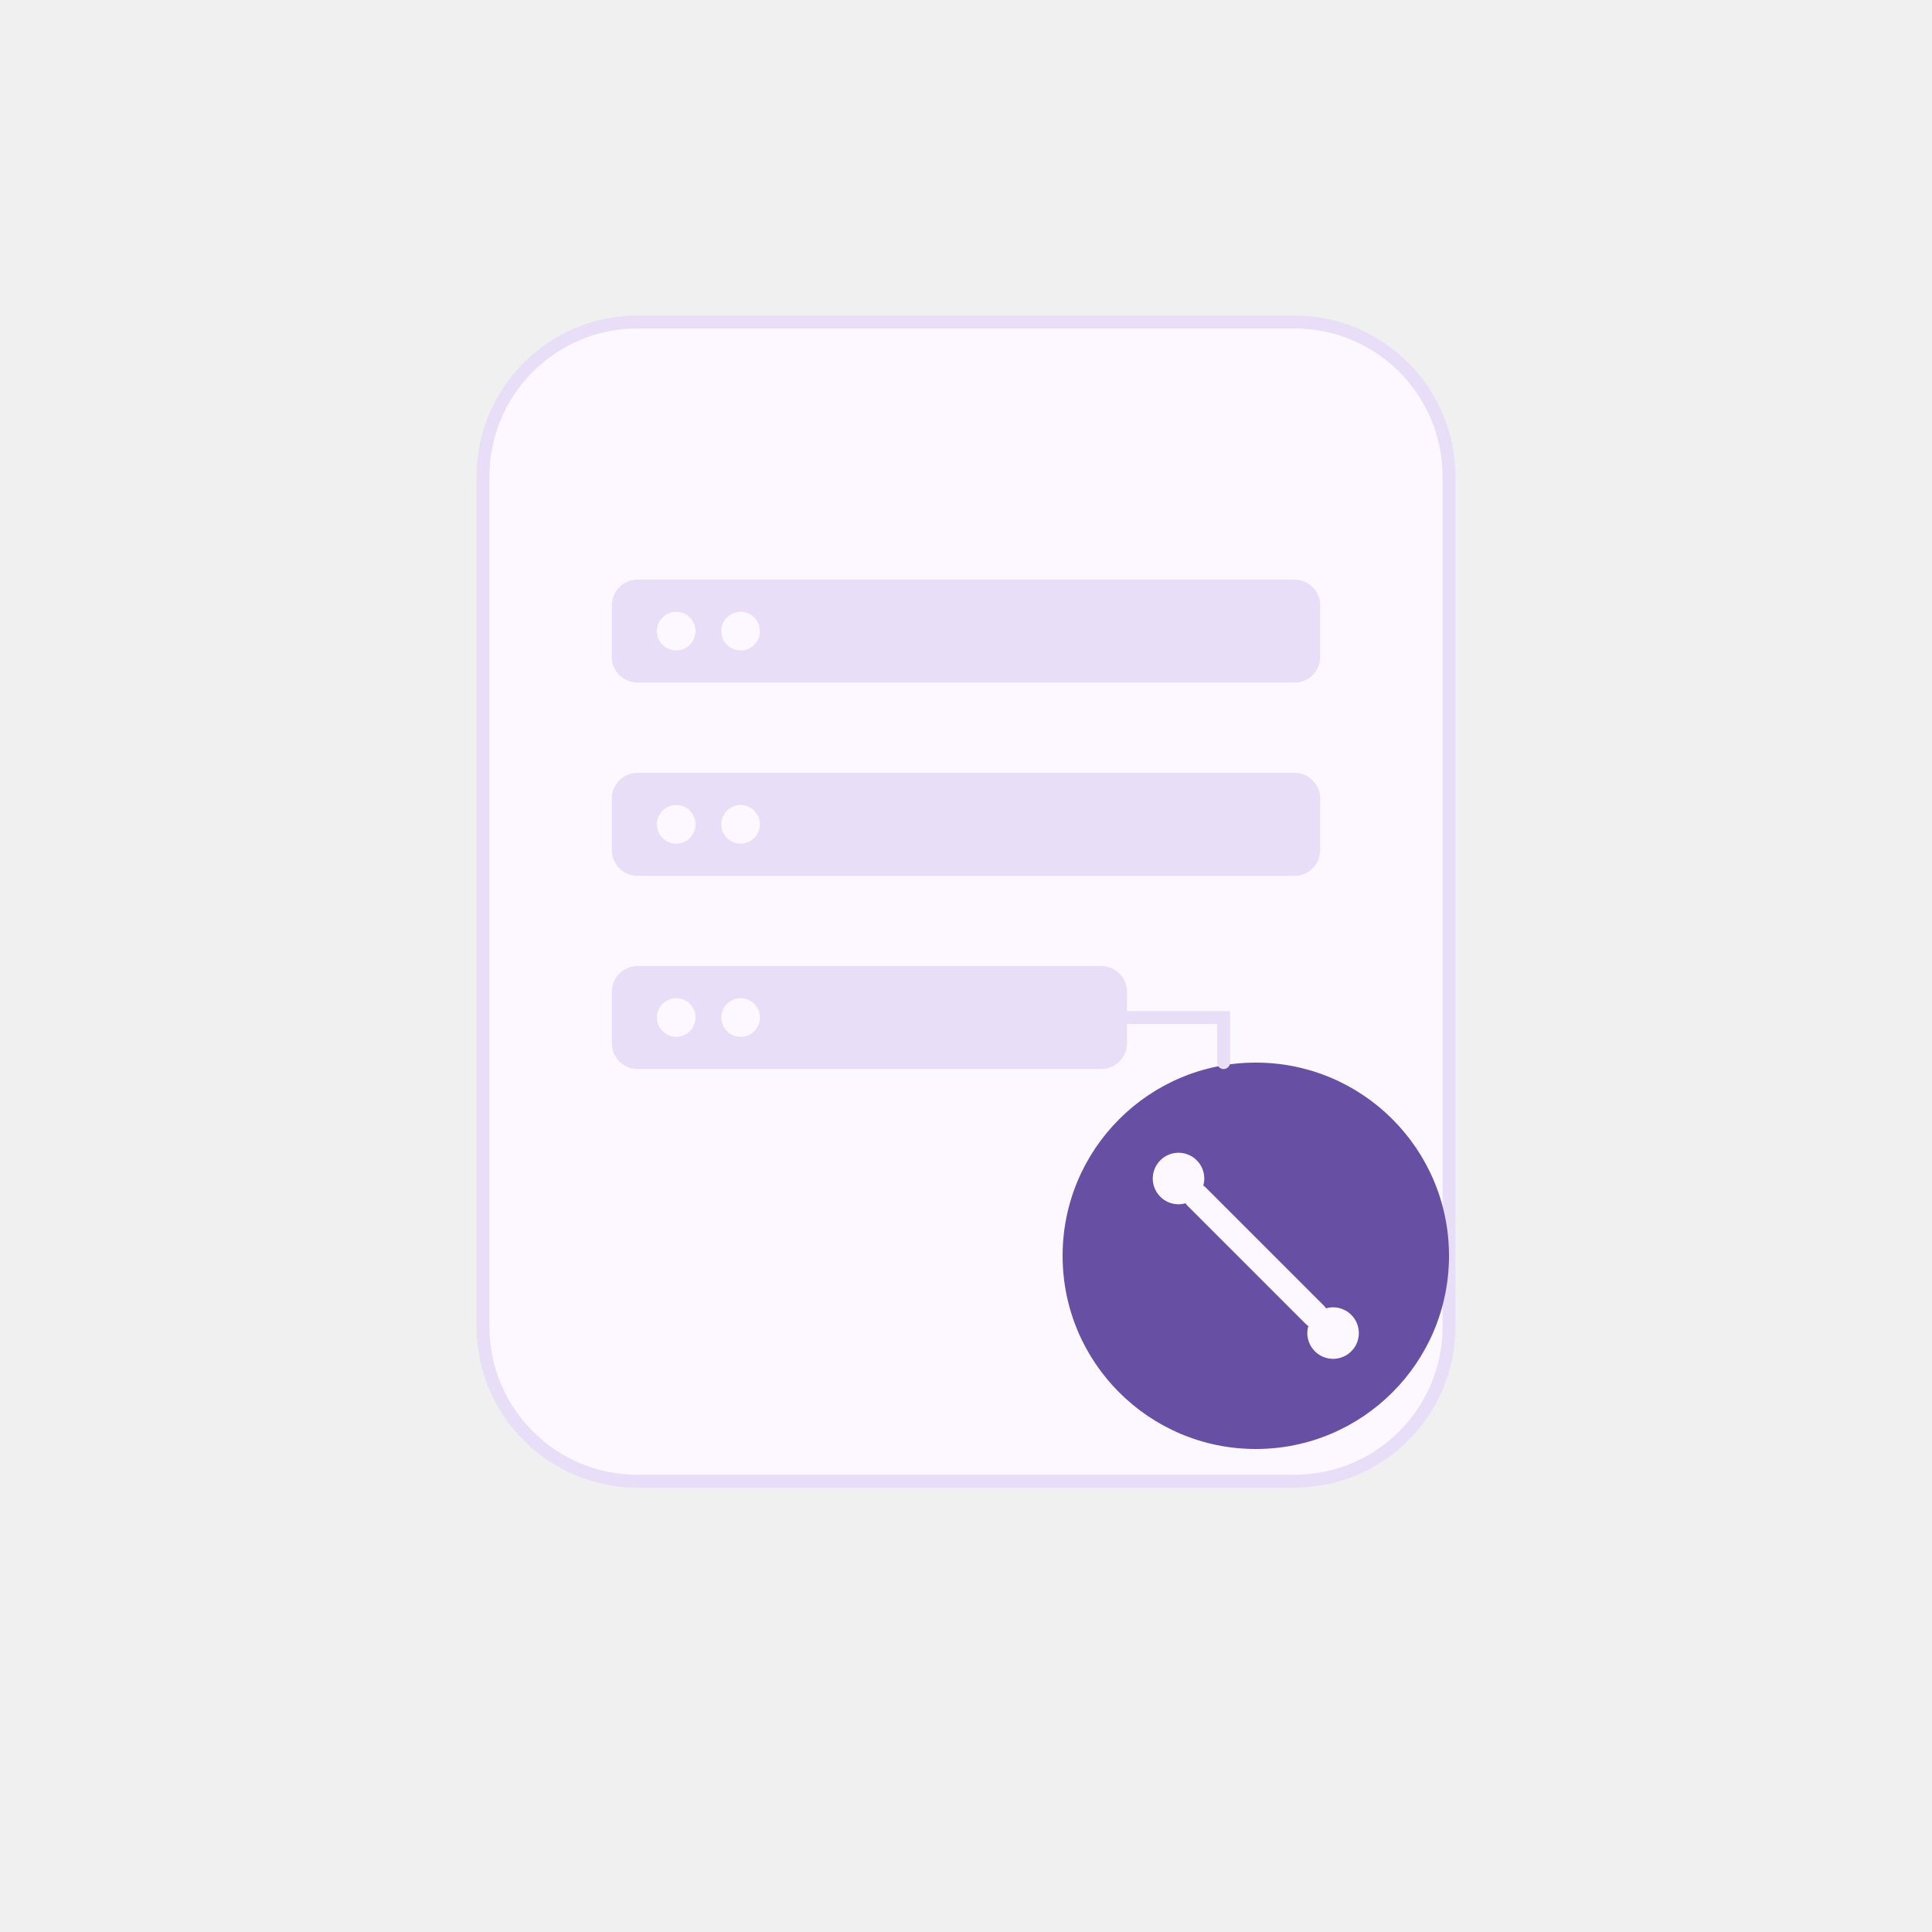
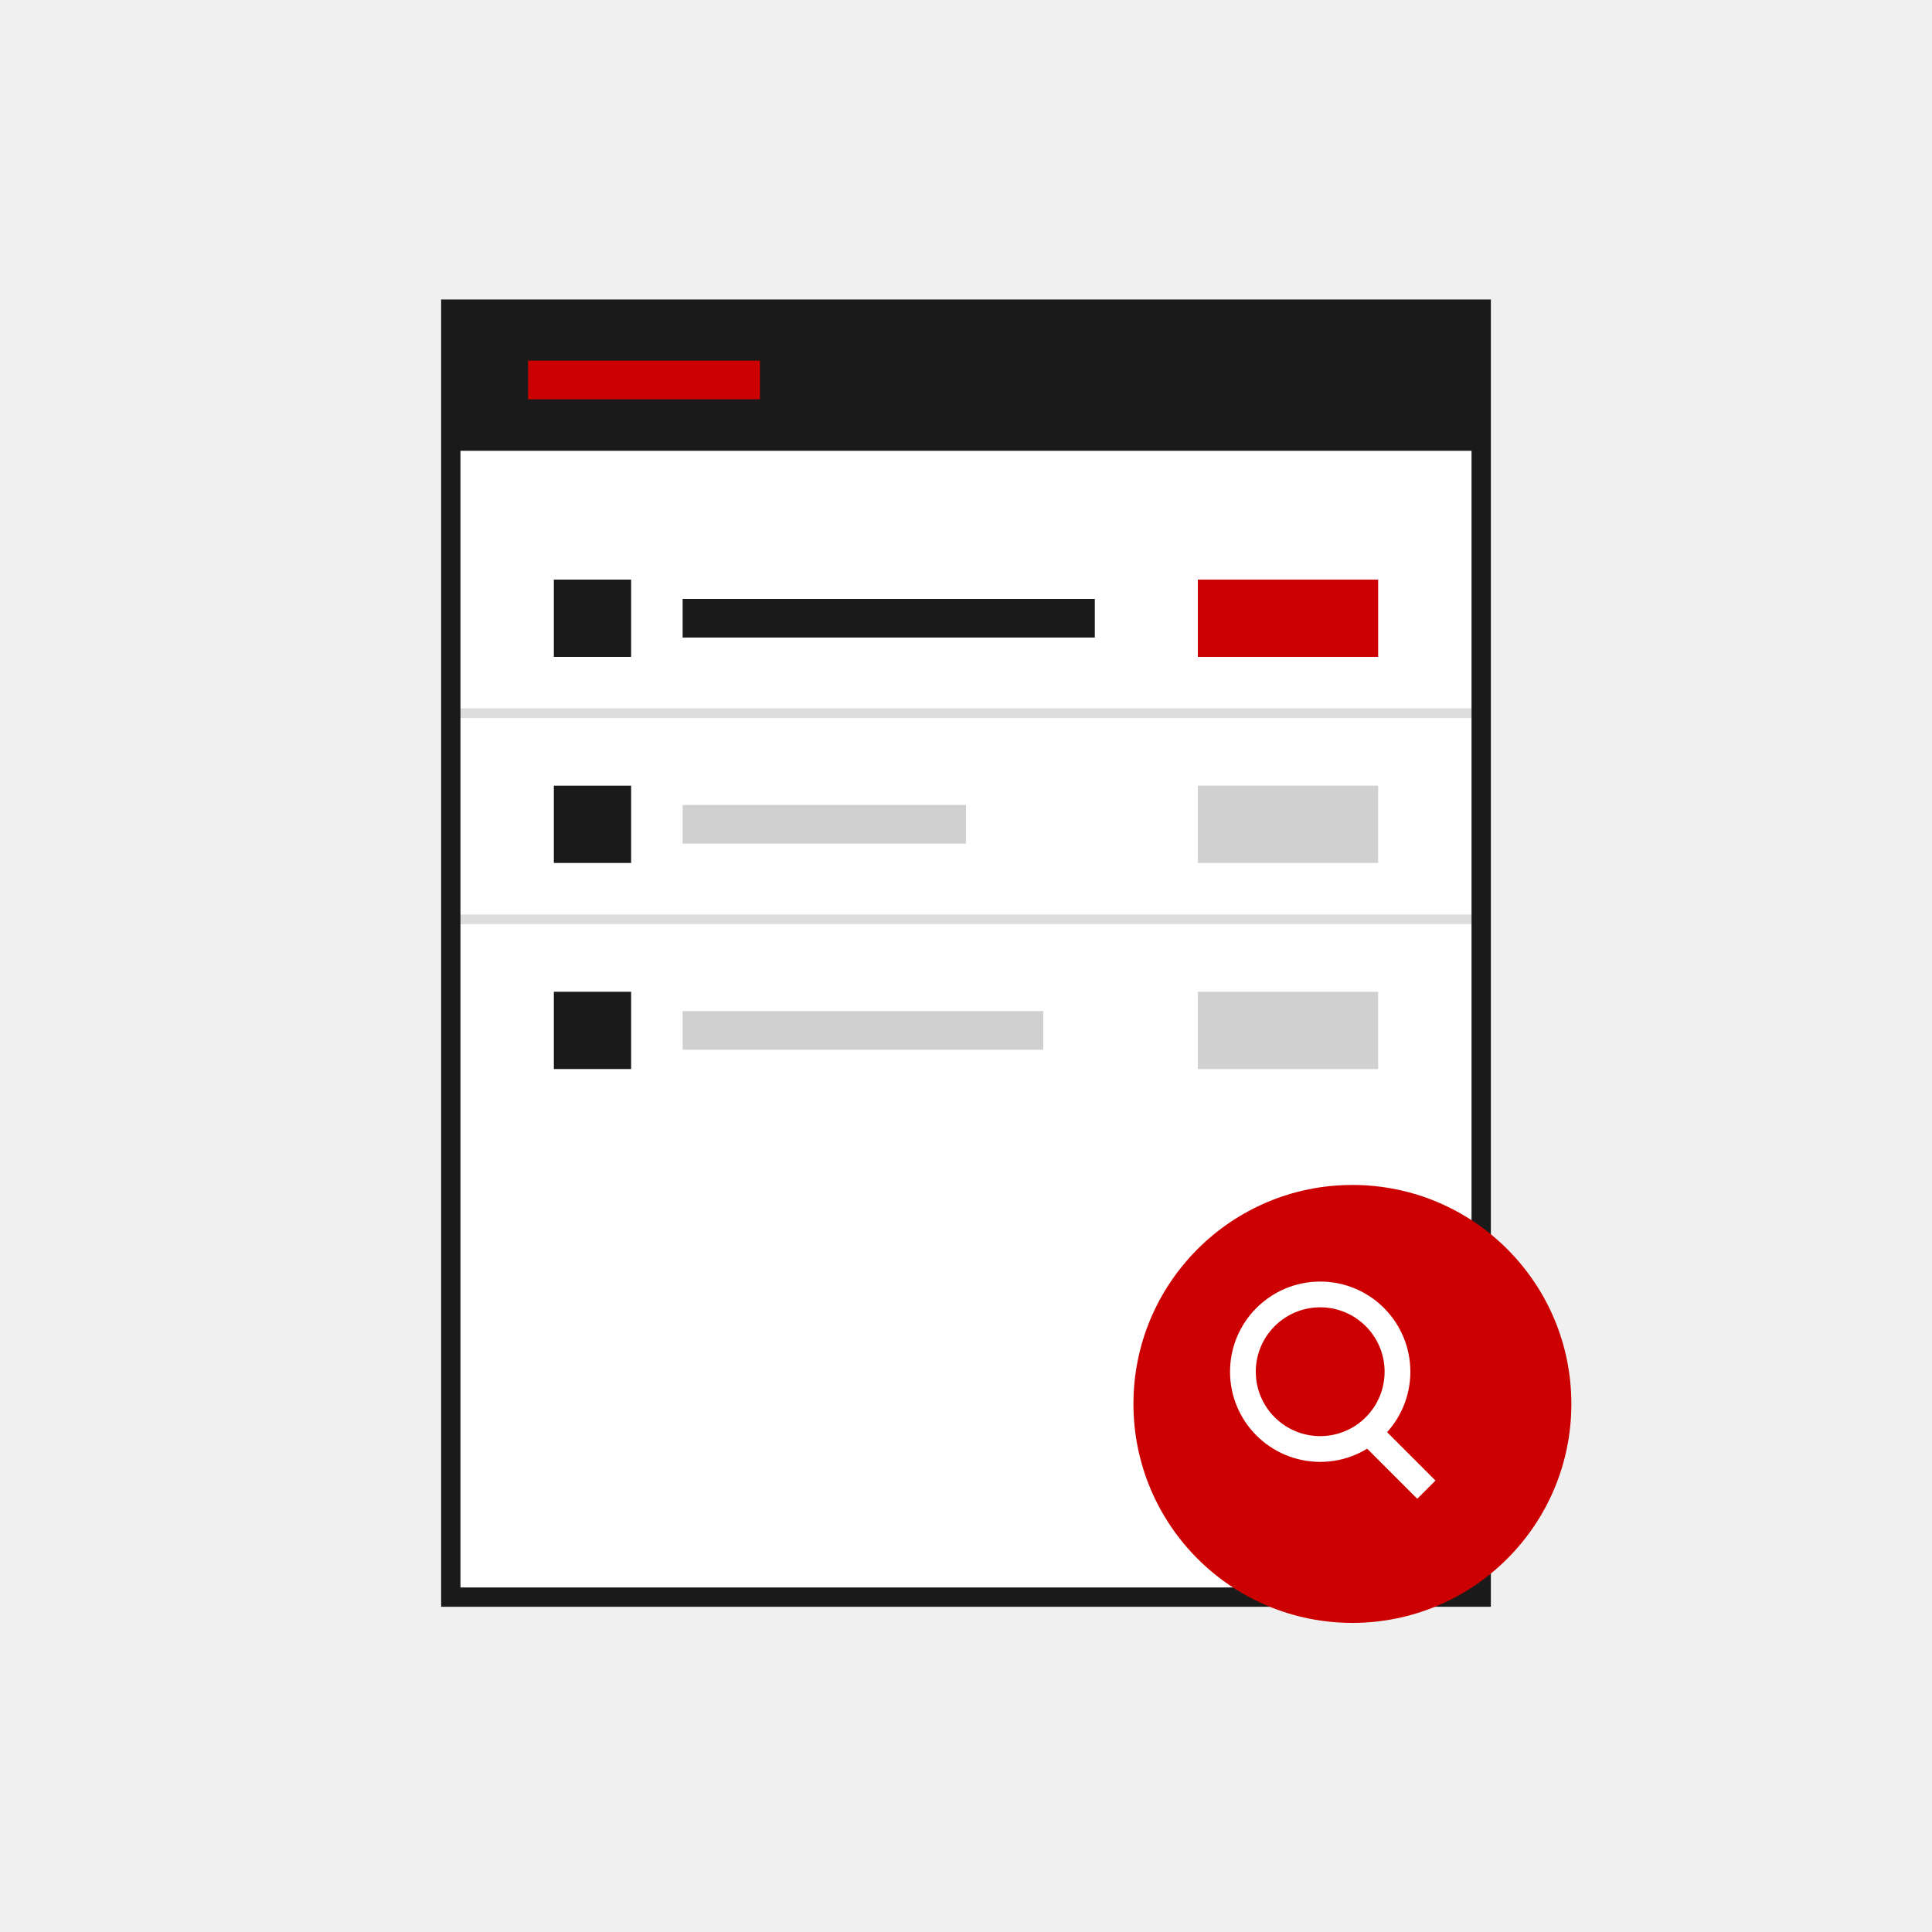
<svg xmlns="http://www.w3.org/2000/svg" width="300" height="300" viewBox="0 0 300 300" fill="none">
-   <rect x="75" y="50" width="150" height="180" rx="24" fill="#FDF7FF" stroke="#E8DEF8" stroke-width="2" />
-   <rect x="95" y="90" width="110" height="16" rx="4" fill="#E8DEF8" />
-   <circle cx="105" cy="98" r="3" fill="#FDF7FF" />
-   <circle cx="115" cy="98" r="3" fill="#FDF7FF" />
-   <rect x="95" y="120" width="110" height="16" rx="4" fill="#E8DEF8" />
-   <circle cx="105" cy="128" r="3" fill="#FDF7FF" />
-   <circle cx="115" cy="128" r="3" fill="#FDF7FF" />
-   <rect x="95" y="150" width="80" height="16" rx="4" fill="#E8DEF8" />
-   <circle cx="105" cy="158" r="3" fill="#FDF7FF" />
-   <circle cx="115" cy="158" r="3" fill="#FDF7FF" />
-   <circle cx="195" cy="195" r="30" fill="#6750A4" />
-   <rect x="180" y="193" width="30" height="4" rx="2" fill="#FDF7FF" transform="rotate(45 195 195)" />
-   <circle cx="183" cy="183" r="4" fill="#FDF7FF" />
-   <circle cx="207" cy="207" r="4" fill="#FDF7FF" />
-   <path d="M175 158 H190 V165" stroke="#E8DEF8" stroke-width="2" stroke-linecap="round" />
+   <rect x="70" y="48" width="160" height="200" fill="#FFFFFF" stroke="#1A1A1A" stroke-width="3" />
+   <rect x="70" y="48" width="160" height="22" fill="#1A1A1A" />
+   <rect x="82" y="56" width="36" height="6" fill="#CC0000" />
+   <rect x="86" y="90" width="12" height="12" fill="#1A1A1A" />
+   <rect x="106" y="93" width="64" height="6" fill="#1A1A1A" />
+   <rect x="186" y="90" width="28" height="12" fill="#CC0000" />
+   <rect x="70" y="110" width="160" height="1.5" fill="#1A1A1A" opacity="0.15" />
+   <rect x="86" y="122" width="12" height="12" fill="#1A1A1A" />
+   <rect x="106" y="125" width="44" height="6" fill="#D0D0D0" />
+   <rect x="186" y="122" width="28" height="12" fill="#D0D0D0" />
+   <rect x="70" y="142" width="160" height="1.5" fill="#1A1A1A" opacity="0.15" />
+   <rect x="86" y="154" width="12" height="12" fill="#1A1A1A" />
+   <rect x="106" y="157" width="56" height="6" fill="#D0D0D0" />
+   <rect x="186" y="154" width="28" height="12" fill="#D0D0D0" />
+   <circle cx="210" cy="218" r="34" fill="#CC0000" />
+   <circle cx="205" cy="213" r="12" fill="none" stroke="#FFFFFF" stroke-width="4" />
+   <rect x="213" y="220" width="14" height="4" fill="#FFFFFF" transform="rotate(45 213 220)" />
</svg>
